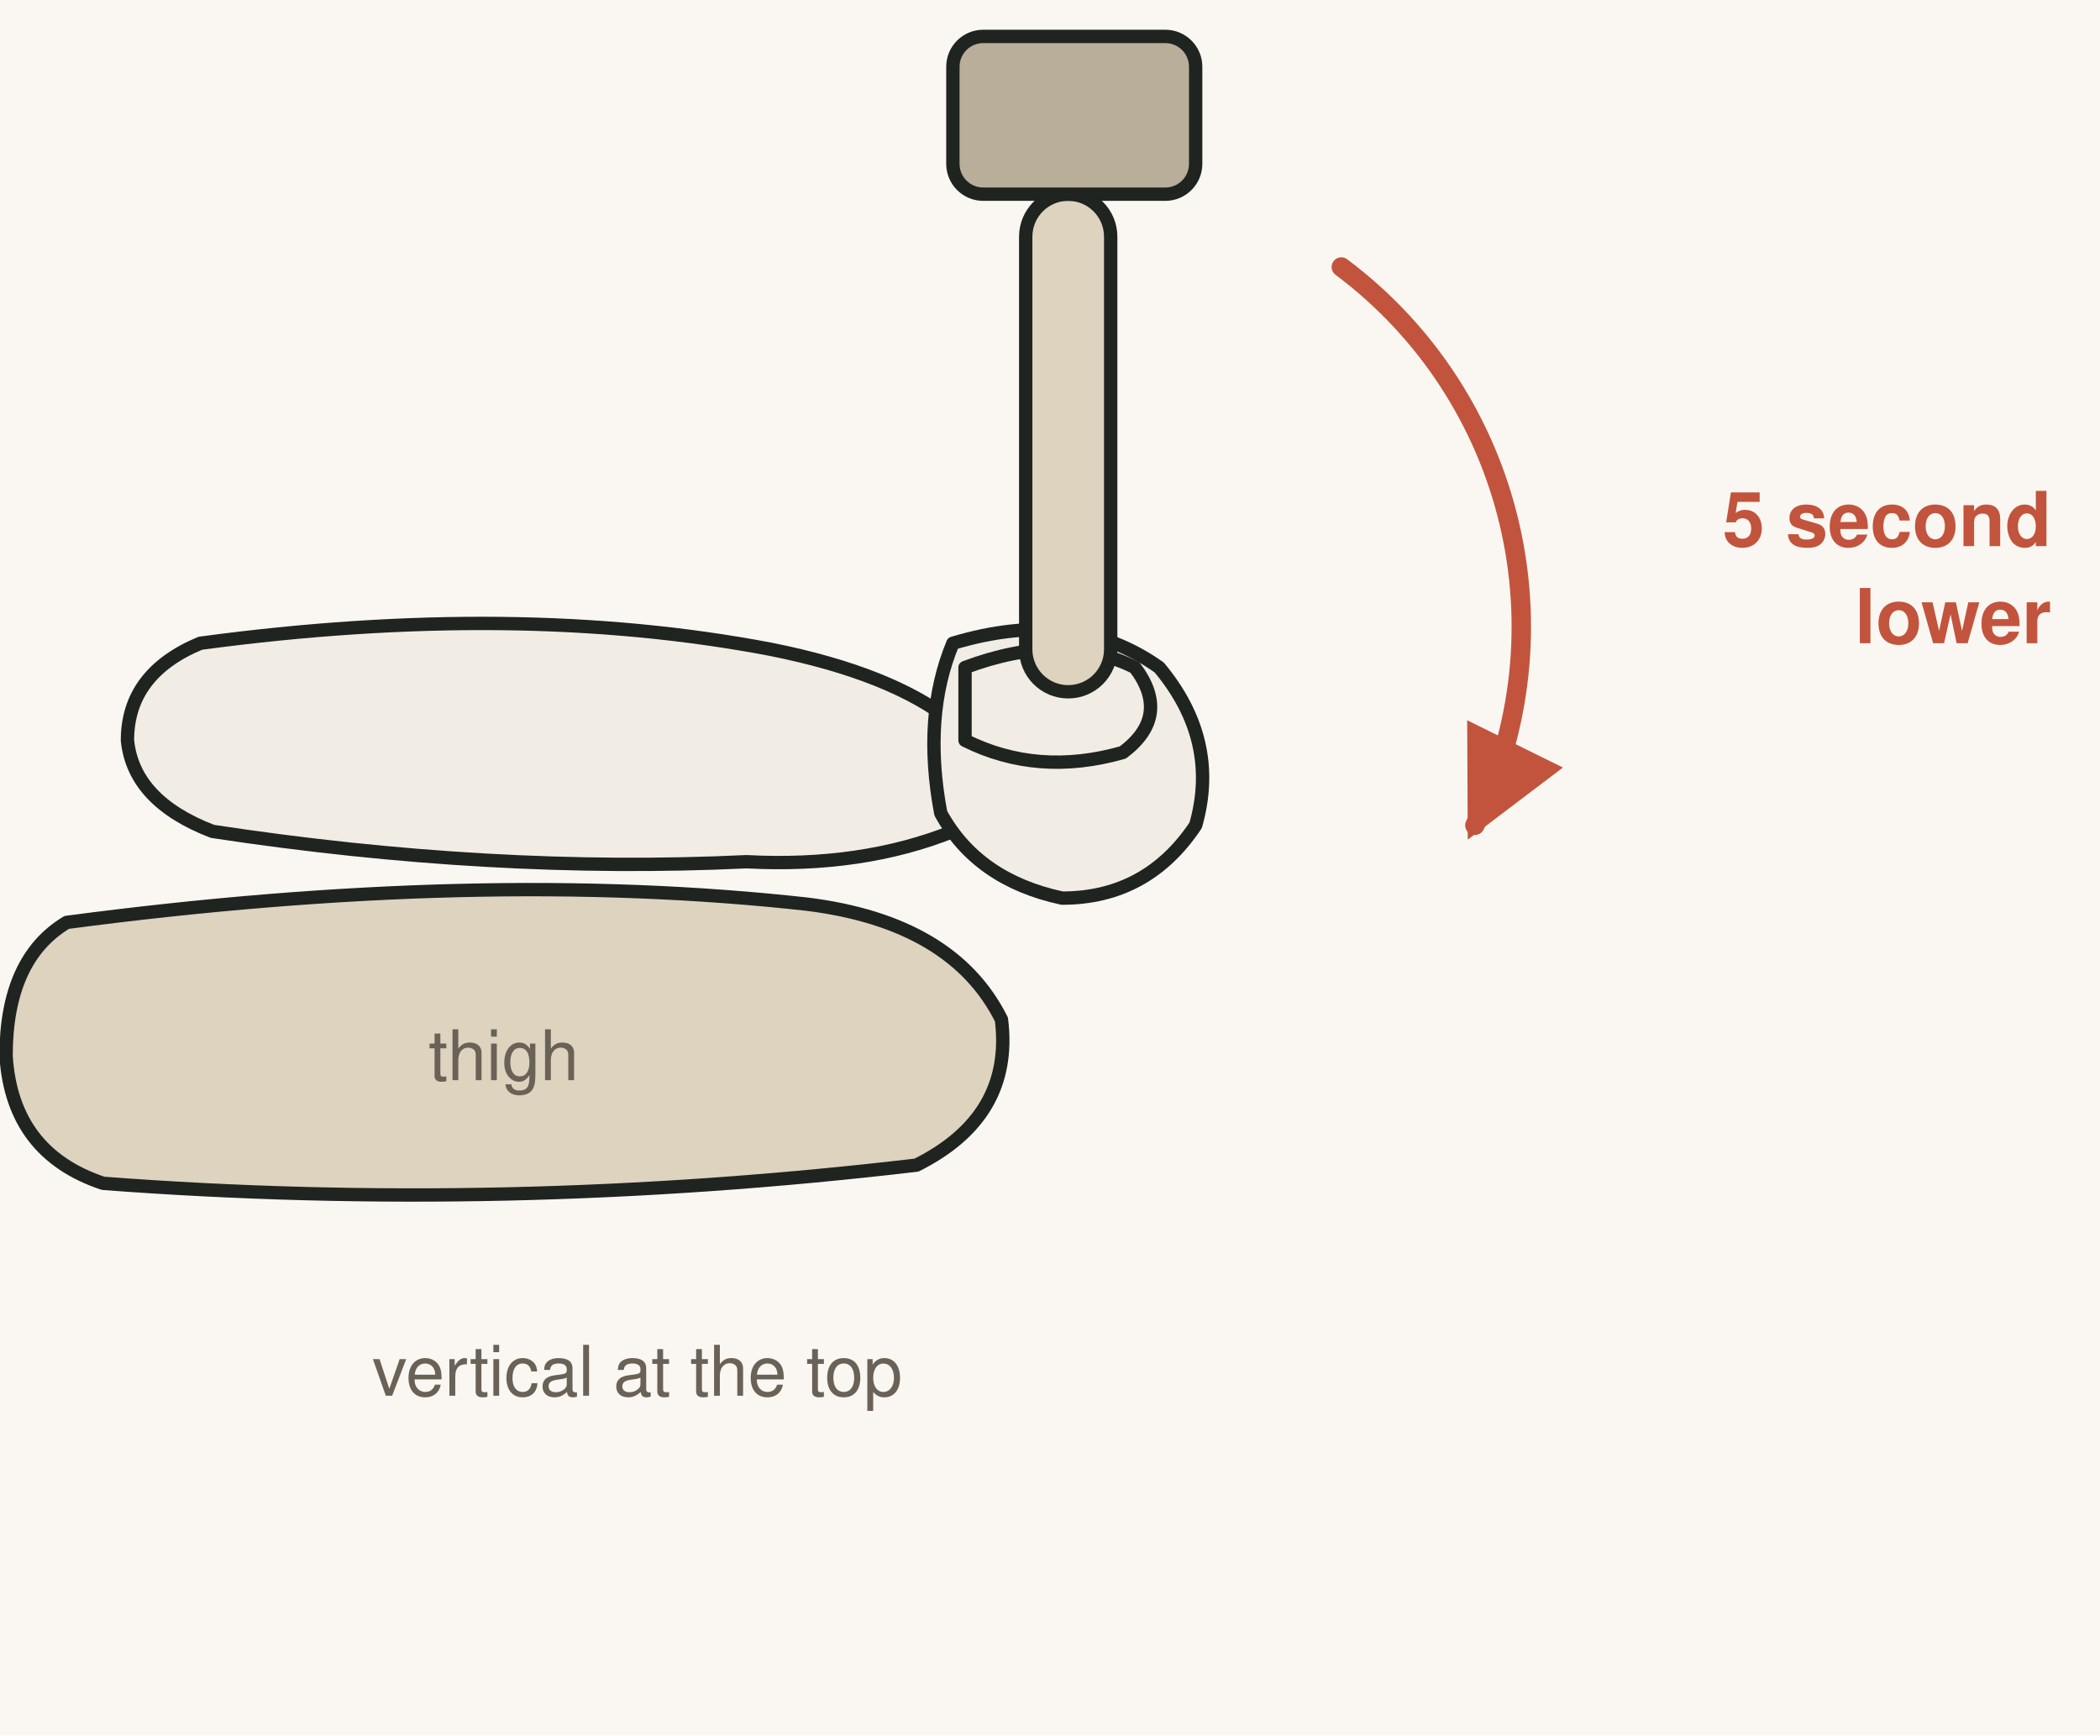
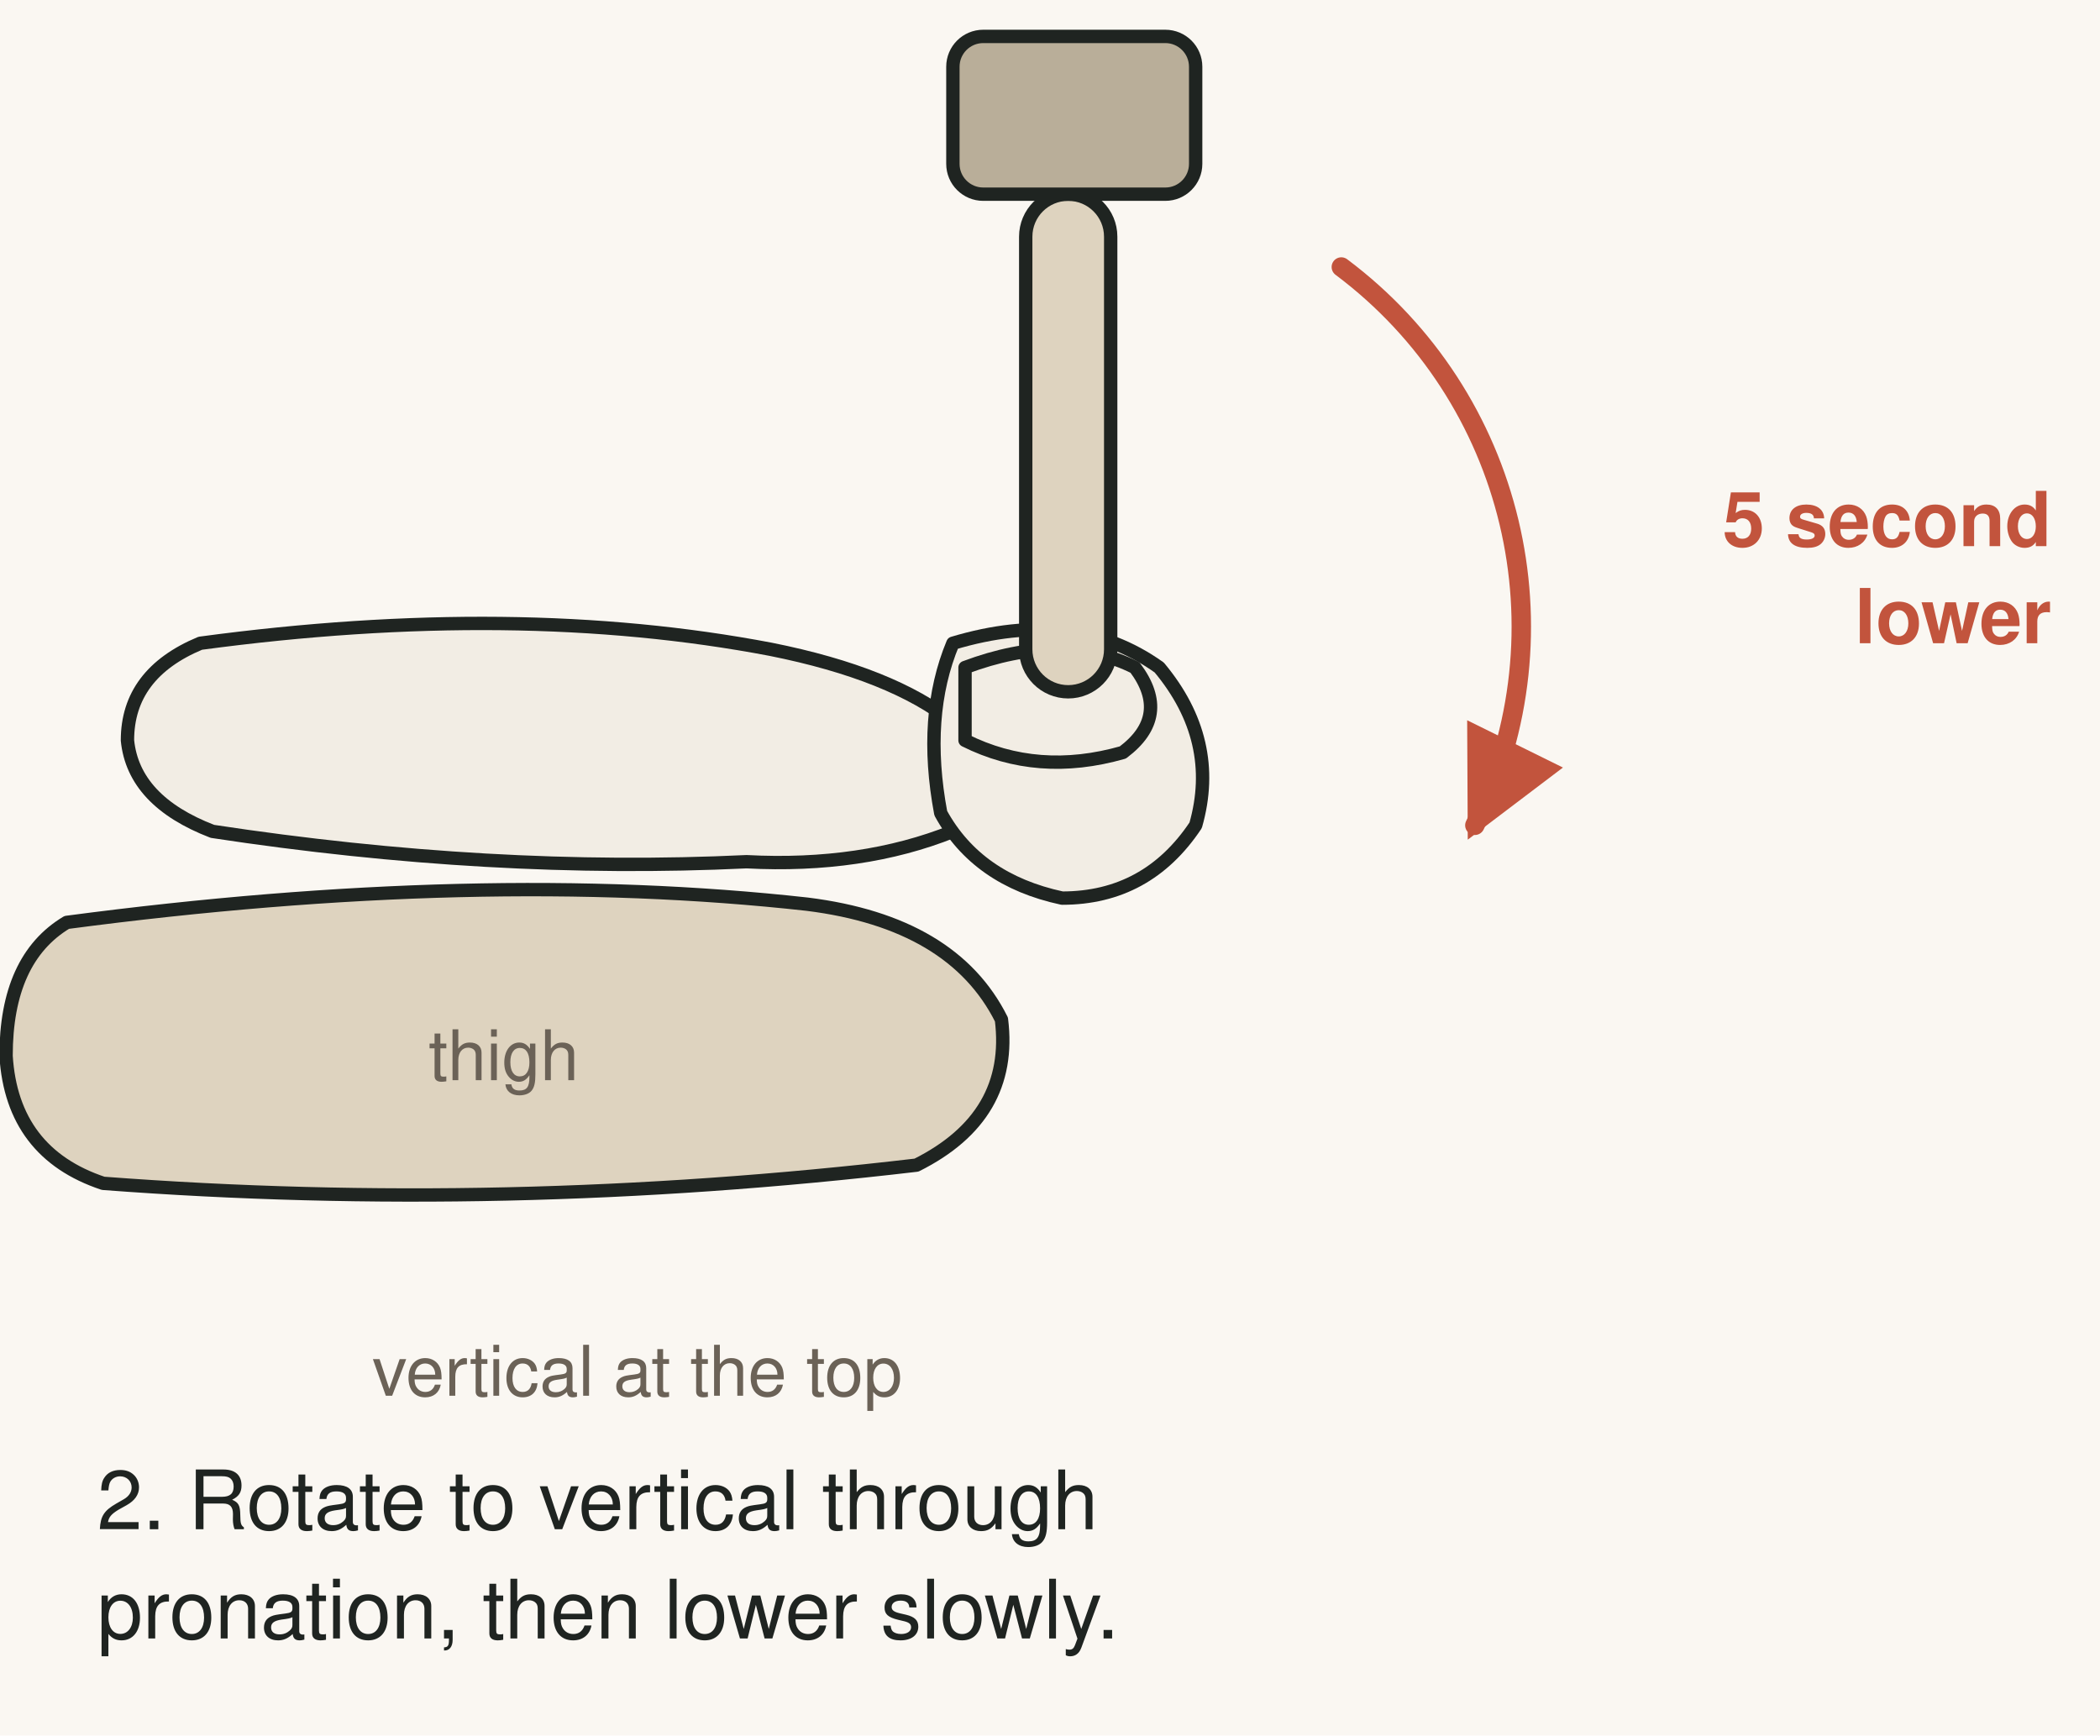
<svg xmlns="http://www.w3.org/2000/svg" viewBox="366 74 346 286" role="img" aria-label="pronator-lever step 2">
  <style>
    .bg{fill:#FAF7F2}
    .lm{fill:#F2EDE4;stroke:#1F2421;stroke-width:2.2;stroke-linejoin:round;stroke-linecap:round}
    .im{fill:#DED3BF;stroke:#1F2421;stroke-width:2.2;stroke-linejoin:round}
    .hd{fill:#B9AE99;stroke:#1F2421;stroke-width:2.2;stroke-linejoin:round}
    .oth{fill:#E2E7E3;stroke:#1F2421;stroke-width:2.2;stroke-linejoin:round}
    .torso{fill:#D6CDBB;stroke:#1F2421;stroke-width:2.2;stroke-linejoin:round}
    .ct{fill:none;stroke:#1F2421;stroke-width:1.3;opacity:.4;stroke-linecap:round}
    .det{stroke:#1F2421;fill:none;stroke-width:1.8;stroke-linecap:round;opacity:.3}
    .acc{stroke:#C2543D;fill:none;stroke-width:3.2;stroke-linecap:round}
    .lead{stroke:#C2543D;fill:none;stroke-width:1.4;opacity:.72}
    .band{stroke:#5E7266;fill:none;stroke-width:4.2;stroke-linecap:round;stroke-linejoin:round}
    .t{font-family:-apple-system,BlinkMacSystemFont,'Segoe UI',Helvetica,Arial,sans-serif;fill:#1F2421}
    .h{font-size:22px;font-weight:700}
    .sub{font-size:13.5px;fill:#6B6257}
    .cap{font-size:13.5px}
    .lab{font-size:11.5px;fill:#6B6257}
    .accT{font-size:12.5px;font-weight:700;fill:#C2543D}
    .dose{font-size:13px;fill:#4A443C}
    .div{stroke:#E2D9CB;stroke-width:1.5}
  </style>
  <marker id="ar" viewBox="0 0 10 10" refX="8.5" refY="5" markerWidth="5.5" markerHeight="5.5" orient="auto-start-reverse">
    <path d="M0,0 L10,5 L0,10 z" fill="#C2543D" />
  </marker>
  <rect x="366" y="74" width="346" height="286" fill="#FAF7F2" />
  <g transform="translate(351,0)">
    <path class="im" d="M26,226 Q94,217 148,223 Q172,226 180,242 Q182,258 166,266 Q98,274 32,269 Q17,264 16,248 Q16,232 26,226 Z" />
    <text class="t lab" x="98" y="252" text-anchor="middle">thigh</text>
    <path class="lm" d="M48,180 Q100,173 142,181 Q162,185 172,193 L172,211 Q157,217 138,216 Q96,218 50,211 Q37,206 36,196 Q36,185 48,180 Z" />
    <path class="lm" d="M172,180 Q192,174 206,184 Q216,196 212,210 Q204,222 190,222 Q176,219 170,208 Q167,192 172,180 Z" />
    <path class="lm" d="M174,184 Q190,178 202,184 Q208,192 200,198 Q186,202 174,196 Z" />
    <rect class="im" x="184" y="106" width="14" height="82" rx="7" />
    <rect class="hd" x="172" y="80" width="40" height="26" rx="5" />
    <text class="t lab" x="120" y="304" text-anchor="middle">vertical at the top</text>
    <path class="acc" d="M236,118 A74,74 0 0 1 258,210" marker-end="url(#ar)" />
    <text class="t accT" x="353" y="164" text-anchor="end">5 second</text>
    <text class="t accT" x="353" y="180" text-anchor="end">lower</text>
+     <text class="t cap" x="31" y="326">2. Rotate to vertical through</text>
+     <text class="t cap" x="31" y="344">pronation, then lower slowly.</text>
  </g>
</svg>
